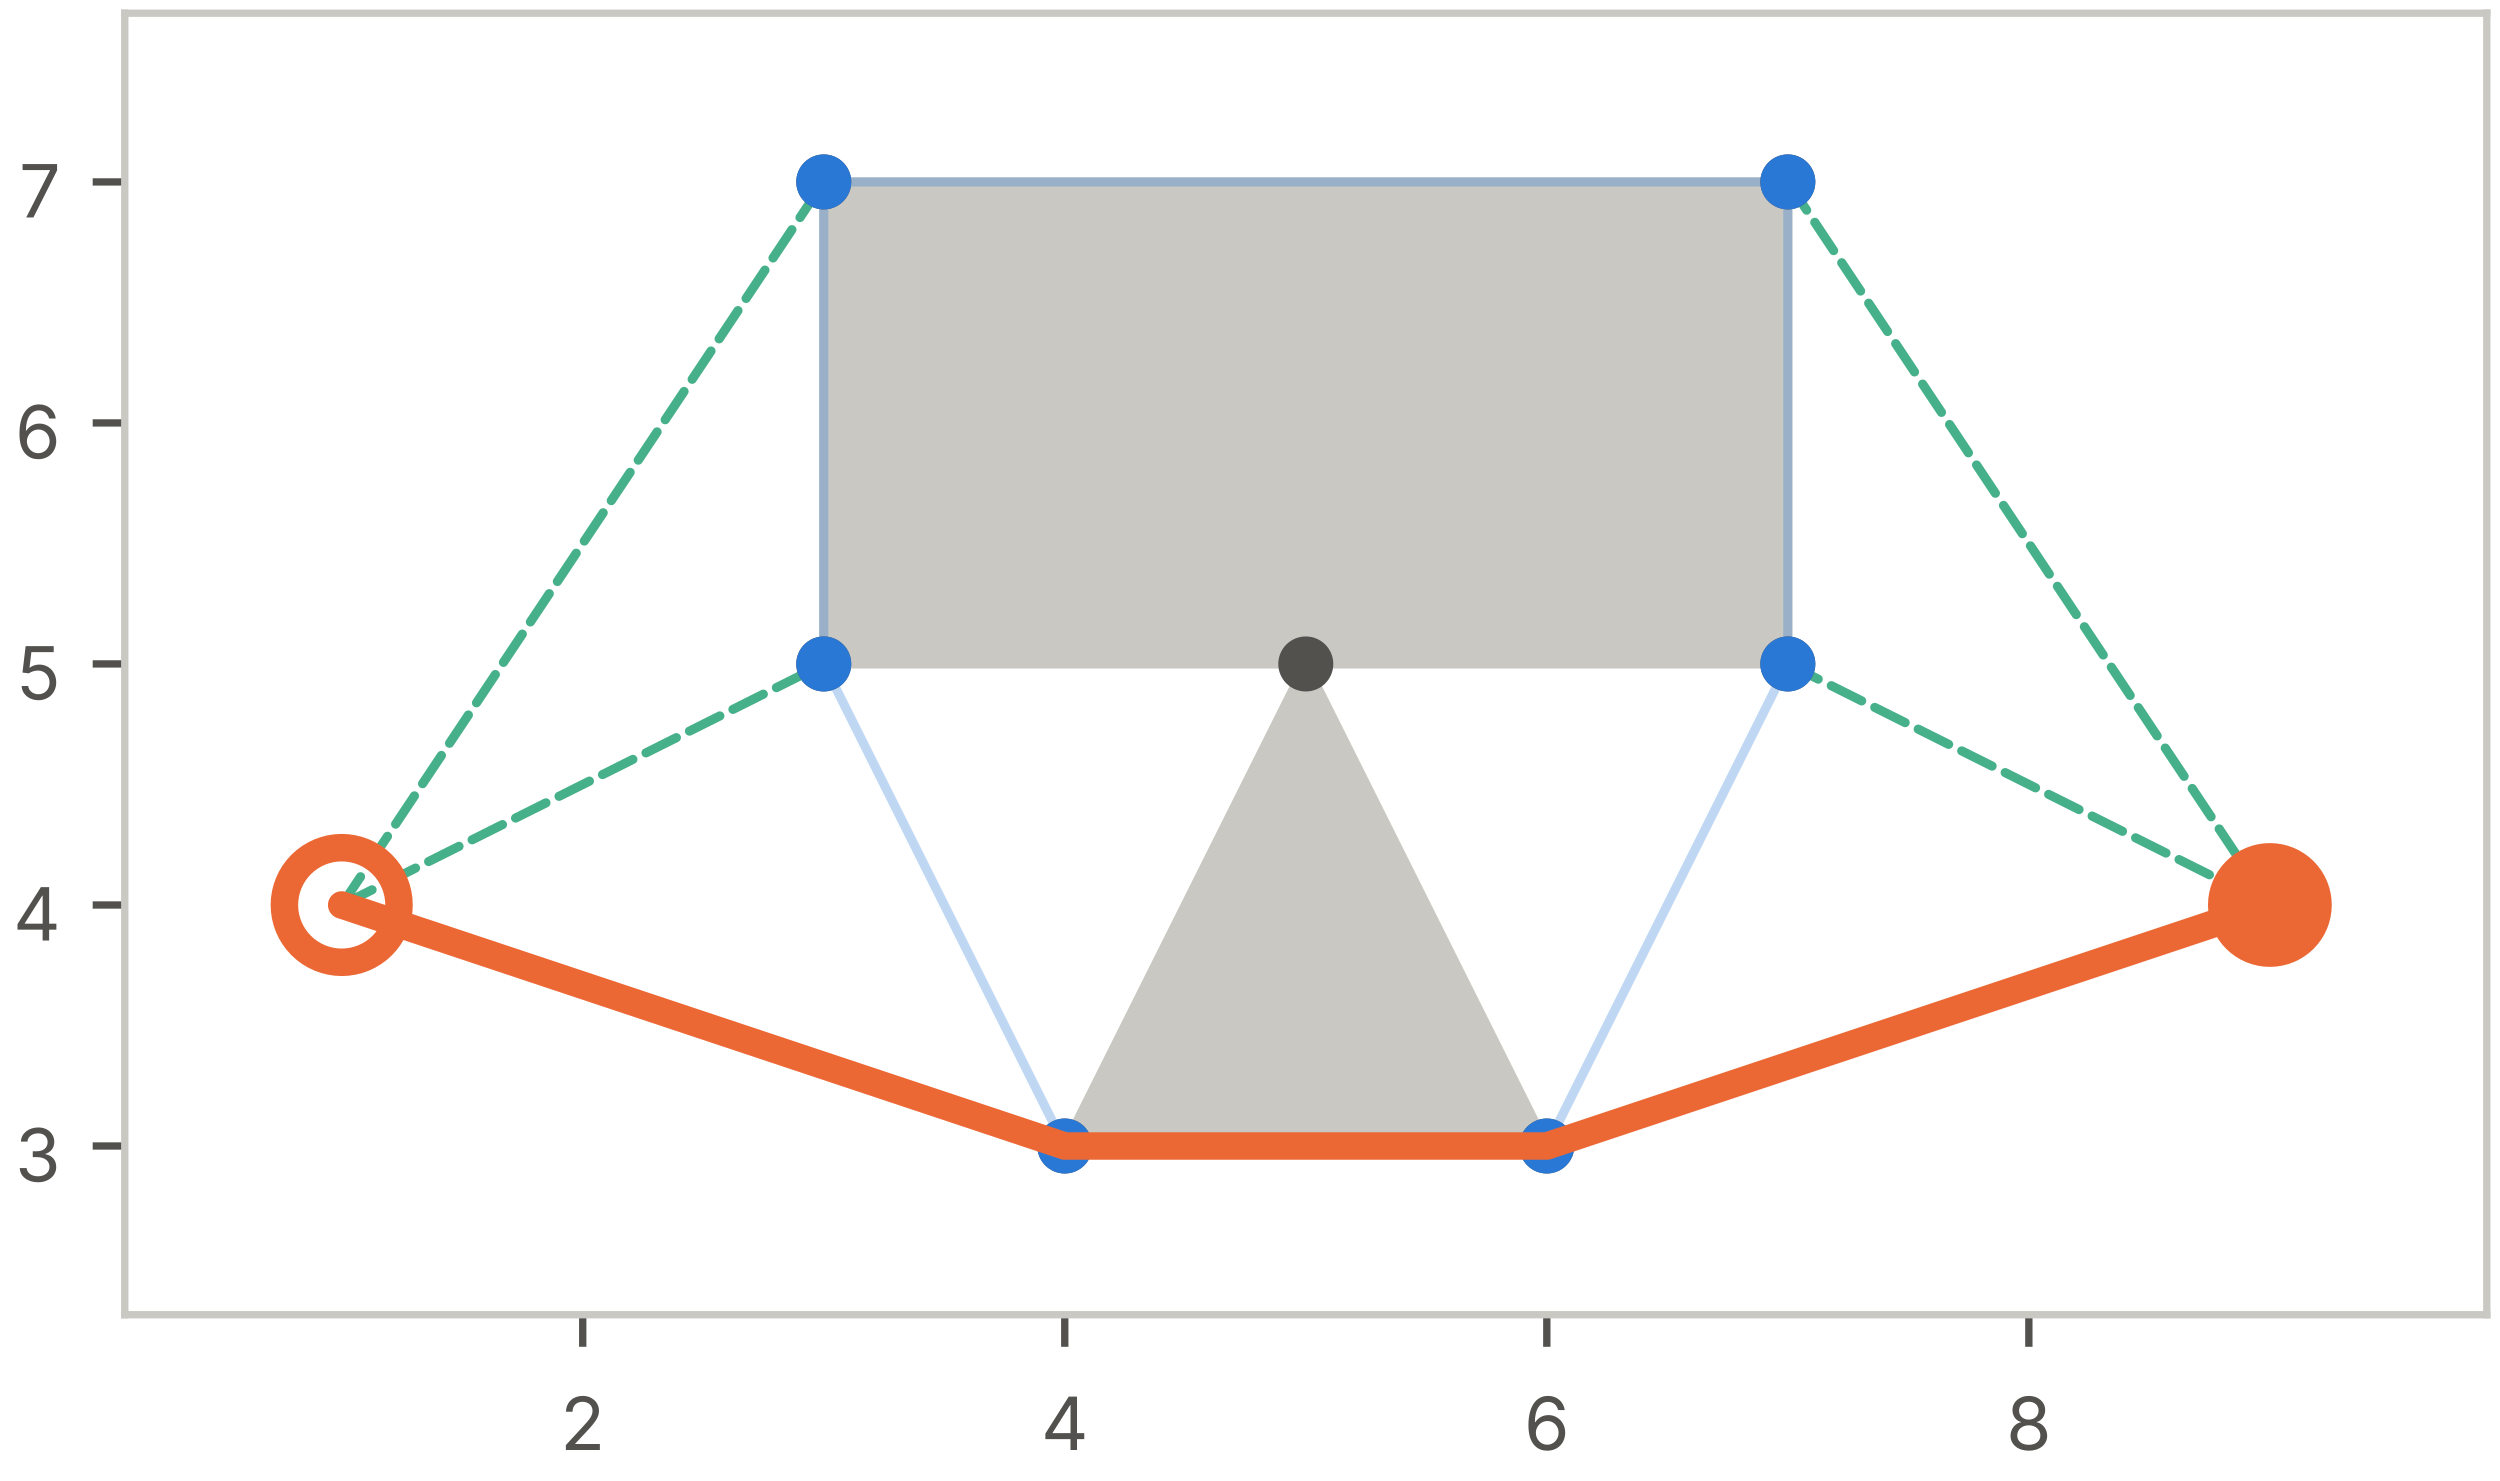
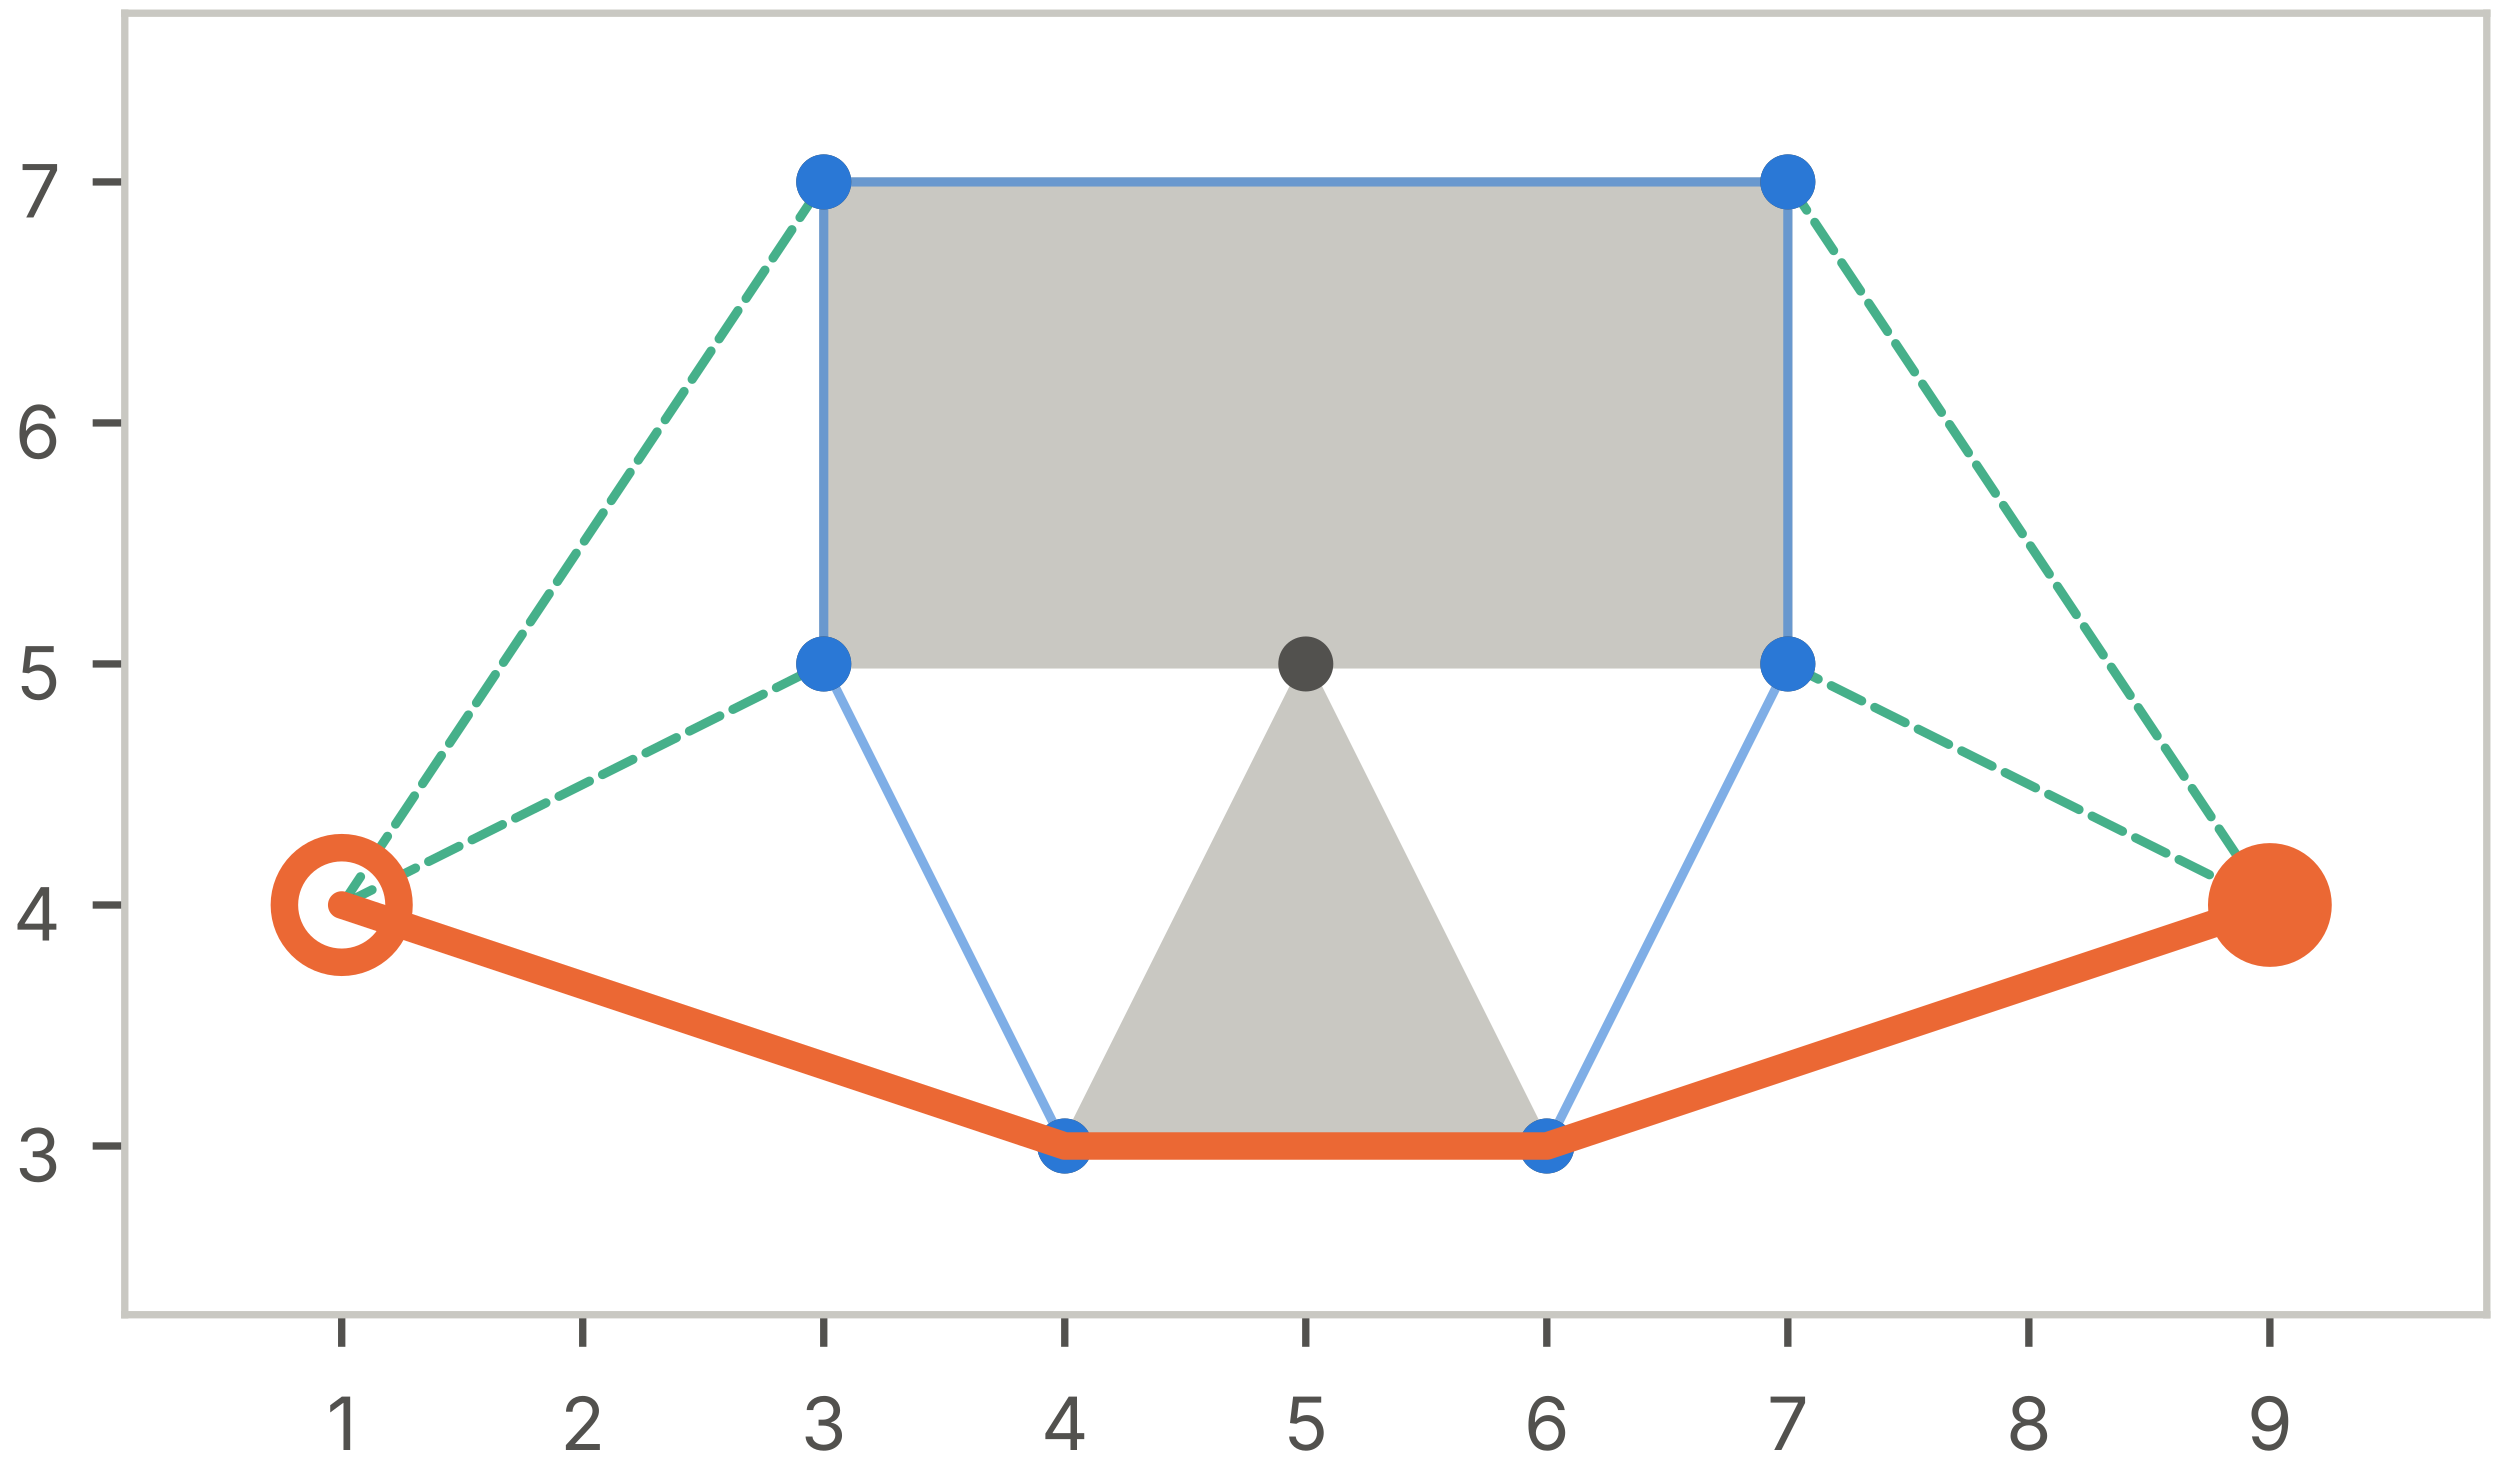
<svg xmlns="http://www.w3.org/2000/svg" xmlns:xlink="http://www.w3.org/1999/xlink" width="272.62pt" height="161.488pt" viewBox="0 0 272.62 161.488" version="1.1">
  <defs>
    <style type="text/css">*{stroke-linejoin: round; stroke-linecap: butt}</style>
  </defs>
  <g id="figure_1">
    <g id="patch_1">
      <path d="M 0 161.488 L 272.62 161.488 L 272.62 0 L 0 0 L 0 161.488 z " style="fill: none" />
    </g>
    <g id="axes_1">
      <g id="patch_2">
        <path d="M 13.607 143.368 L 271.18 143.368 L 271.18 1.44 L 13.607 1.44 L 13.607 143.368 z " style="fill: none" />
      </g>
      <g id="obstacles">
        <path d="M 89.828 72.404 L 89.828 19.838 L 194.96 19.838 L 194.96 72.404 z " clip-path="url(#p6e22ffd81f)" style="fill: #c9c8c2; stroke: #c9c8c2" />
        <path d="M 142.394 72.404 L 168.677 124.97 L 116.111 124.97 z " clip-path="url(#p6e22ffd81f)" style="fill: #c9c8c2; stroke: #c9c8c2" />
      </g>
      <g id="matplotlib.axis_1">
        <g id="xtick_1">
          <g id="line2d_1">
            <defs>
              <path id="m1887eb5eb2" d="M 0 0 L 0 3.5 " style="stroke: #52514e; stroke-width: 0.8" />
            </defs>
            <g>
-               <use xlink:href="#m1887eb5eb2" x="63.545" y="143.368" style="fill: #52514e; stroke: #52514e; stroke-width: 0.8" />
+               <use xlink:href="#m1887eb5eb2" x="37.262" y="143.368" style="fill: #52514e; stroke: #52514e; stroke-width: 0.8" />
            </g>
          </g>
          <g id="text_1">
-             <g style="fill: #52514e" transform="translate(61.10571 158.1179) scale(0.08 -0.08)">
-               <defs>
-                 <path id="Inter-Regular-541" d="M 481 0 L 3447 0 L 3447 522 L 1300 522 L 1300 559 L 2319 1644 C 3141 2519 3369 2916 3369 3419 C 3369 4147 2778 4719 1947 4719 C 1119 4719 494 4159 494 3334 L 1063 3334 C 1063 3859 1400 4203 1931 4203 C 2428 4203 2806 3900 2806 3413 C 2806 2984 2544 2666 2028 2106 L 481 428 L 481 0 z " transform="scale(0.015625)" />
-               </defs>
-               <use xlink:href="#Inter-Regular-541" />
+             <g style="fill: #52514e" transform="translate(35.63527 158.1179) scale(0.08 -0.08)">
+               <defs>
+                 <path id="Inter-Regular-540" d="M 2041 4656 L 1313 4656 L 300 3909 L 300 3272 L 1425 4106 L 1456 4106 L 1456 0 L 2041 0 L 2041 4656 z " transform="scale(0.015625)" />
+               </defs>
+               <use xlink:href="#Inter-Regular-540" />
            </g>
          </g>
        </g>
        <g id="xtick_2">
          <g id="line2d_2">
            <g>
-               <use xlink:href="#m1887eb5eb2" x="116.111" y="143.368" style="fill: #52514e; stroke: #52514e; stroke-width: 0.8" />
+               <use xlink:href="#m1887eb5eb2" x="63.545" y="143.368" style="fill: #52514e; stroke: #52514e; stroke-width: 0.8" />
            </g>
          </g>
          <g id="text_2">
-             <g style="fill: #52514e" transform="translate(113.5272 158.1179) scale(0.08 -0.08)">
-               <defs>
-                 <path id="Inter-Regular-544" d="M 375 947 L 2566 947 L 2566 0 L 3134 0 L 3134 947 L 3766 947 L 3766 1469 L 3134 1469 L 3134 4656 L 2413 4656 L 375 1431 L 375 947 z M 2569 1469 L 1009 1469 L 1009 1506 L 2531 3913 L 2569 3913 L 2569 1469 z " transform="scale(0.015625)" />
-               </defs>
-               <use xlink:href="#Inter-Regular-544" />
+             <g style="fill: #52514e" transform="translate(61.10571 158.1179) scale(0.08 -0.08)">
+               <defs>
+                 <path id="Inter-Regular-541" d="M 481 0 L 3447 0 L 3447 522 L 1300 522 L 1300 559 L 2319 1644 C 3141 2519 3369 2916 3369 3419 C 3369 4147 2778 4719 1947 4719 C 1119 4719 494 4159 494 3334 L 1063 3334 C 1063 3859 1400 4203 1931 4203 C 2428 4203 2806 3900 2806 3413 C 2806 2984 2544 2666 2028 2106 L 481 428 L 481 0 z " transform="scale(0.015625)" />
+               </defs>
+               <use xlink:href="#Inter-Regular-541" />
            </g>
          </g>
        </g>
        <g id="xtick_3">
          <g id="line2d_3">
            <g>
-               <use xlink:href="#m1887eb5eb2" x="168.677" y="143.368" style="fill: #52514e; stroke: #52514e; stroke-width: 0.8" />
+               <use xlink:href="#m1887eb5eb2" x="89.828" y="143.368" style="fill: #52514e; stroke: #52514e; stroke-width: 0.8" />
            </g>
          </g>
          <g id="text_3">
-             <g style="fill: #52514e" transform="translate(166.1962 158.1179) scale(0.08 -0.08)">
-               <defs>
-                 <path id="Inter-Regular-547" d="M 2019 -63 C 2969 -63 3588 634 3588 1503 C 3588 2403 2925 3044 2128 3044 C 1644 3044 1231 2813 981 2425 L 944 2425 C 944 3544 1375 4194 2091 4194 C 2575 4194 2866 3888 2969 3484 L 3550 3484 C 3438 4216 2872 4719 2091 4719 C 1034 4719 381 3788 381 2150 C 381 434 1241 -63 2019 -63 z M 2019 459 C 1447 459 1028 947 1028 1497 C 1028 2041 1469 2528 2034 2528 C 2597 2528 3013 2072 3013 1503 C 3013 922 2578 459 2019 459 z " transform="scale(0.015625)" />
-               </defs>
-               <use xlink:href="#Inter-Regular-547" />
+             <g style="fill: #52514e" transform="translate(87.3574 158.1179) scale(0.08 -0.08)">
+               <defs>
+                 <path id="Inter-Regular-543" d="M 1984 -63 C 2897 -63 3572 503 3572 1266 C 3572 1853 3225 2284 2631 2381 L 2631 2419 C 3106 2559 3403 2944 3403 3469 C 3403 4131 2872 4719 2003 4719 C 1184 4719 516 4216 491 3484 L 1063 3484 C 1081 3938 1516 4203 1991 4203 C 2497 4203 2822 3900 2822 3438 C 2822 2956 2447 2644 1903 2644 L 1525 2644 L 1525 2128 L 1903 2128 C 2594 2128 2984 1775 2984 1272 C 2984 788 2559 459 1975 459 C 1444 459 1025 731 991 1175 L 391 1175 C 422 438 1072 -63 1984 -63 z " transform="scale(0.015625)" />
+               </defs>
+               <use xlink:href="#Inter-Regular-543" />
            </g>
          </g>
        </g>
        <g id="xtick_4">
          <g id="line2d_4">
            <g>
+               <use xlink:href="#m1887eb5eb2" x="116.111" y="143.368" style="fill: #52514e; stroke: #52514e; stroke-width: 0.8" />
+             </g>
+           </g>
+           <g id="text_4">
+             <g style="fill: #52514e" transform="translate(113.5272 158.1179) scale(0.08 -0.08)">
+               <defs>
+                 <path id="Inter-Regular-544" d="M 375 947 L 2566 947 L 2566 0 L 3134 0 L 3134 947 L 3766 947 L 3766 1469 L 3134 1469 L 3134 4656 L 2413 4656 L 375 1431 L 375 947 z M 2569 1469 L 1009 1469 L 1009 1506 L 2531 3913 L 2569 3913 L 2569 1469 z " transform="scale(0.015625)" />
+               </defs>
+               <use xlink:href="#Inter-Regular-544" />
+             </g>
+           </g>
+         </g>
+         <g id="xtick_5">
+           <g id="line2d_5">
+             <g>
+               <use xlink:href="#m1887eb5eb2" x="142.394" y="143.368" style="fill: #52514e; stroke: #52514e; stroke-width: 0.8" />
+             </g>
+           </g>
+           <g id="text_5">
+             <g style="fill: #52514e" transform="translate(139.962 158.1179) scale(0.08 -0.08)">
+               <defs>
+                 <path id="Inter-Regular-545" d="M 1956 -63 C 2853 -63 3509 594 3509 1488 C 3509 2388 2881 3047 2028 3047 C 1706 3047 1397 2934 1206 2775 L 1181 2775 L 1341 4134 L 3291 4134 L 3291 4656 L 841 4656 L 566 2350 L 1122 2281 C 1306 2422 1631 2525 1919 2525 C 2503 2525 2928 2078 2928 1478 C 2928 888 2519 459 1956 459 C 1488 459 1106 759 1069 1175 L 494 1175 C 525 463 1138 -63 1956 -63 z " transform="scale(0.015625)" />
+               </defs>
+               <use xlink:href="#Inter-Regular-545" />
+             </g>
+           </g>
+         </g>
+         <g id="xtick_6">
+           <g id="line2d_6">
+             <g>
+               <use xlink:href="#m1887eb5eb2" x="168.677" y="143.368" style="fill: #52514e; stroke: #52514e; stroke-width: 0.8" />
+             </g>
+           </g>
+           <g id="text_6">
+             <g style="fill: #52514e" transform="translate(166.1962 158.1179) scale(0.08 -0.08)">
+               <defs>
+                 <path id="Inter-Regular-547" d="M 2019 -63 C 2969 -63 3588 634 3588 1503 C 3588 2403 2925 3044 2128 3044 C 1644 3044 1231 2813 981 2425 L 944 2425 C 944 3544 1375 4194 2091 4194 C 2575 4194 2866 3888 2969 3484 L 3550 3484 C 3438 4216 2872 4719 2091 4719 C 1034 4719 381 3788 381 2150 C 381 434 1241 -63 2019 -63 z M 2019 459 C 1447 459 1028 947 1028 1497 C 1028 2041 1469 2528 2034 2528 C 2597 2528 3013 2072 3013 1503 C 3013 922 2578 459 2019 459 z " transform="scale(0.015625)" />
+               </defs>
+               <use xlink:href="#Inter-Regular-547" />
+             </g>
+           </g>
+         </g>
+         <g id="xtick_7">
+           <g id="line2d_7">
+             <g>
+               <use xlink:href="#m1887eb5eb2" x="194.96" y="143.368" style="fill: #52514e; stroke: #52514e; stroke-width: 0.8" />
+             </g>
+           </g>
+           <g id="text_7">
+             <g style="fill: #52514e" transform="translate(192.696 158.1179) scale(0.08 -0.08)">
+               <defs>
+                 <path id="Inter-Regular-548" d="M 625 0 L 1250 0 L 3316 4103 L 3316 4656 L 306 4656 L 306 4134 L 2694 4134 L 2694 4097 L 625 0 z " transform="scale(0.015625)" />
+               </defs>
+               <use xlink:href="#Inter-Regular-548" />
+             </g>
+           </g>
+         </g>
+         <g id="xtick_8">
+           <g id="line2d_8">
+             <g>
              <use xlink:href="#m1887eb5eb2" x="221.243" y="143.368" style="fill: #52514e; stroke: #52514e; stroke-width: 0.8" />
            </g>
          </g>
-           <g id="text_4">
+           <g id="text_8">
            <g style="fill: #52514e" transform="translate(218.7683 158.1179) scale(0.08 -0.08)">
              <defs>
                <path id="Inter-Regular-549" d="M 1978 -63 C 2916 -63 3578 478 3578 1238 C 3578 1825 3175 2325 2669 2419 L 2669 2444 C 3109 2559 3403 2988 3403 3481 C 3403 4191 2794 4719 1978 4719 C 1150 4719 550 4191 550 3481 C 550 2988 838 2559 1291 2444 L 1291 2419 C 769 2325 381 1825 381 1238 C 381 478 1031 -63 1978 -63 z M 1978 453 C 1350 453 966 775 966 1269 C 966 1784 1391 2153 1978 2153 C 2553 2153 2984 1784 2984 1269 C 2984 775 2594 453 1978 453 z M 1978 2650 C 1475 2650 1125 2966 1125 3438 C 1125 3903 1463 4206 1978 4206 C 2484 4206 2828 3903 2828 3438 C 2828 2966 2469 2650 1978 2650 z " transform="scale(0.015625)" />
              </defs>
              <use xlink:href="#Inter-Regular-549" />
+             </g>
+           </g>
+         </g>
+         <g id="xtick_9">
+           <g id="line2d_9">
+             <g>
+               <use xlink:href="#m1887eb5eb2" x="247.526" y="143.368" style="fill: #52514e; stroke: #52514e; stroke-width: 0.8" />
+             </g>
+           </g>
+           <g id="text_9">
+             <g style="fill: #52514e" transform="translate(245.045 158.1179) scale(0.08 -0.08)">
+               <defs>
+                 <path id="Inter-Regular-54a" d="M 1884 -63 C 2938 -63 3588 866 3588 2513 C 3588 4225 2728 4706 1963 4719 C 1006 4734 381 4025 381 3156 C 381 2259 1044 1616 1847 1616 C 2334 1616 2744 1856 2994 2238 L 3031 2238 C 3031 1109 2594 463 1884 463 C 1394 463 1103 772 1006 1184 L 419 1184 C 528 441 1094 -63 1884 -63 z M 1934 2134 C 1372 2134 963 2588 963 3159 C 963 3734 1391 4197 1953 4197 C 2525 4197 2947 3706 2947 3172 C 2947 2625 2500 2134 1934 2134 z " transform="scale(0.015625)" />
+               </defs>
+               <use xlink:href="#Inter-Regular-54a" />
            </g>
          </g>
        </g>
      </g>
      <g id="matplotlib.axis_2">
        <g id="ytick_1">
-           <g id="line2d_5">
+           <g id="line2d_10">
            <defs>
              <path id="m7041d16431" d="M 0 0 L -3.5 0 " style="stroke: #52514e; stroke-width: 0.8" />
            </defs>
            <g>
              <use xlink:href="#m7041d16431" x="13.607" y="124.97" style="fill: #52514e; stroke: #52514e; stroke-width: 0.8" />
            </g>
          </g>
-           <g id="text_5">
+           <g id="text_10">
            <g style="fill: #52514e" transform="translate(1.66625 128.8448) scale(0.08 -0.08)">
-               <defs>
-                 <path id="Inter-Regular-543" d="M 1984 -63 C 2897 -63 3572 503 3572 1266 C 3572 1853 3225 2284 2631 2381 L 2631 2419 C 3106 2559 3403 2944 3403 3469 C 3403 4131 2872 4719 2003 4719 C 1184 4719 516 4216 491 3484 L 1063 3484 C 1081 3938 1516 4203 1991 4203 C 2497 4203 2822 3900 2822 3438 C 2822 2956 2447 2644 1903 2644 L 1525 2644 L 1525 2128 L 1903 2128 C 2594 2128 2984 1775 2984 1272 C 2984 788 2559 459 1975 459 C 1444 459 1025 731 991 1175 L 391 1175 C 422 438 1072 -63 1984 -63 z " transform="scale(0.015625)" />
-               </defs>
              <use xlink:href="#Inter-Regular-543" />
            </g>
          </g>
        </g>
        <g id="ytick_2">
-           <g id="line2d_6">
+           <g id="line2d_11">
            <g>
              <use xlink:href="#m7041d16431" x="13.607" y="98.687" style="fill: #52514e; stroke: #52514e; stroke-width: 0.8" />
            </g>
          </g>
-           <g id="text_6">
+           <g id="text_11">
            <g style="fill: #52514e" transform="translate(1.44 102.5619) scale(0.08 -0.08)">
              <use xlink:href="#Inter-Regular-544" />
            </g>
          </g>
        </g>
        <g id="ytick_3">
-           <g id="line2d_7">
+           <g id="line2d_12">
            <g>
              <use xlink:href="#m7041d16431" x="13.607" y="72.404" style="fill: #52514e; stroke: #52514e; stroke-width: 0.8" />
            </g>
          </g>
-           <g id="text_7">
+           <g id="text_12">
            <g style="fill: #52514e" transform="translate(1.74375 76.27894) scale(0.08 -0.08)">
-               <defs>
-                 <path id="Inter-Regular-545" d="M 1956 -63 C 2853 -63 3509 594 3509 1488 C 3509 2388 2881 3047 2028 3047 C 1706 3047 1397 2934 1206 2775 L 1181 2775 L 1341 4134 L 3291 4134 L 3291 4656 L 841 4656 L 566 2350 L 1122 2281 C 1306 2422 1631 2525 1919 2525 C 2503 2525 2928 2078 2928 1478 C 2928 888 2519 459 1956 459 C 1488 459 1106 759 1069 1175 L 494 1175 C 525 463 1138 -63 1956 -63 z " transform="scale(0.015625)" />
-               </defs>
              <use xlink:href="#Inter-Regular-545" />
            </g>
          </g>
        </g>
        <g id="ytick_4">
-           <g id="line2d_8">
+           <g id="line2d_13">
            <g>
              <use xlink:href="#m7041d16431" x="13.607" y="46.121" style="fill: #52514e; stroke: #52514e; stroke-width: 0.8" />
            </g>
          </g>
-           <g id="text_8">
+           <g id="text_13">
            <g style="fill: #52514e" transform="translate(1.64625 49.996) scale(0.08 -0.08)">
              <use xlink:href="#Inter-Regular-547" />
            </g>
          </g>
        </g>
        <g id="ytick_5">
-           <g id="line2d_9">
+           <g id="line2d_14">
            <g>
              <use xlink:href="#m7041d16431" x="13.607" y="19.838" style="fill: #52514e; stroke: #52514e; stroke-width: 0.8" />
            </g>
          </g>
-           <g id="text_9">
+           <g id="text_14">
            <g style="fill: #52514e" transform="translate(2.08 23.71306) scale(0.08 -0.08)">
-               <defs>
-                 <path id="Inter-Regular-548" d="M 625 0 L 1250 0 L 3316 4103 L 3316 4656 L 306 4656 L 306 4134 L 2694 4134 L 2694 4097 L 625 0 z " transform="scale(0.015625)" />
-               </defs>
              <use xlink:href="#Inter-Regular-548" />
            </g>
          </g>
        </g>
      </g>
      <g id="visibility-graph">
-         <path d="M 89.828 72.404 L 89.828 19.838 " clip-path="url(#p6e22ffd81f)" style="fill: none; stroke: #2a78d6; stroke-opacity: 0.3; stroke-linecap: round" />
-         <path d="M 89.828 72.404 L 116.111 124.97 " clip-path="url(#p6e22ffd81f)" style="fill: none; stroke: #2a78d6; stroke-opacity: 0.3; stroke-linecap: round" />
-         <path d="M 89.828 19.838 L 194.96 19.838 " clip-path="url(#p6e22ffd81f)" style="fill: none; stroke: #2a78d6; stroke-opacity: 0.3; stroke-linecap: round" />
-         <path d="M 194.96 19.838 L 194.96 72.404 " clip-path="url(#p6e22ffd81f)" style="fill: none; stroke: #2a78d6; stroke-opacity: 0.3; stroke-linecap: round" />
-         <path d="M 194.96 72.404 L 168.677 124.97 " clip-path="url(#p6e22ffd81f)" style="fill: none; stroke: #2a78d6; stroke-opacity: 0.3; stroke-linecap: round" />
-         <path d="M 168.677 124.97 L 116.111 124.97 " clip-path="url(#p6e22ffd81f)" style="fill: none; stroke: #2a78d6; stroke-opacity: 0.3; stroke-linecap: round" />
+         <path d="M 89.828 72.404 L 89.828 19.838 " clip-path="url(#p6e22ffd81f)" style="fill: none; stroke: #2a78d6; stroke-opacity: 0.6; stroke-linecap: round" />
+         <path d="M 89.828 72.404 L 116.111 124.97 " clip-path="url(#p6e22ffd81f)" style="fill: none; stroke: #2a78d6; stroke-opacity: 0.6; stroke-linecap: round" />
+         <path d="M 89.828 19.838 L 194.96 19.838 " clip-path="url(#p6e22ffd81f)" style="fill: none; stroke: #2a78d6; stroke-opacity: 0.6; stroke-linecap: round" />
+         <path d="M 194.96 19.838 L 194.96 72.404 " clip-path="url(#p6e22ffd81f)" style="fill: none; stroke: #2a78d6; stroke-opacity: 0.6; stroke-linecap: round" />
+         <path d="M 194.96 72.404 L 168.677 124.97 " clip-path="url(#p6e22ffd81f)" style="fill: none; stroke: #2a78d6; stroke-opacity: 0.6; stroke-linecap: round" />
+         <path d="M 168.677 124.97 L 116.111 124.97 " clip-path="url(#p6e22ffd81f)" style="fill: none; stroke: #2a78d6; stroke-opacity: 0.6; stroke-linecap: round" />
      </g>
      <g id="query-edges">
        <path d="M 194.96 19.838 L 247.526 98.687 " clip-path="url(#p6e22ffd81f)" style="fill: none; stroke-dasharray: 3.7,1.6; stroke-dashoffset: 0; stroke: #189c6d; stroke-opacity: 0.8; stroke-linecap: round" />
        <path d="M 194.96 72.404 L 247.526 98.687 " clip-path="url(#p6e22ffd81f)" style="fill: none; stroke-dasharray: 3.7,1.6; stroke-dashoffset: 0; stroke: #189c6d; stroke-opacity: 0.8; stroke-linecap: round" />
        <path d="M 168.677 124.97 L 247.526 98.687 " clip-path="url(#p6e22ffd81f)" style="fill: none; stroke-dasharray: 3.7,1.6; stroke-dashoffset: 0; stroke: #189c6d; stroke-opacity: 0.8; stroke-linecap: round" />
        <path d="M 37.262 98.687 L 89.828 72.404 " clip-path="url(#p6e22ffd81f)" style="fill: none; stroke-dasharray: 3.7,1.6; stroke-dashoffset: 0; stroke: #189c6d; stroke-opacity: 0.8; stroke-linecap: round" />
        <path d="M 37.262 98.687 L 89.828 19.838 " clip-path="url(#p6e22ffd81f)" style="fill: none; stroke-dasharray: 3.7,1.6; stroke-dashoffset: 0; stroke: #189c6d; stroke-opacity: 0.8; stroke-linecap: round" />
        <path d="M 37.262 98.687 L 116.111 124.97 " clip-path="url(#p6e22ffd81f)" style="fill: none; stroke-dasharray: 3.7,1.6; stroke-dashoffset: 0; stroke: #189c6d; stroke-opacity: 0.8; stroke-linecap: round" />
      </g>
      <g id="patch_3">
        <path d="M 13.607 143.368 L 13.607 1.44 " style="fill: none; stroke: #c9c8c2; stroke-width: 0.8; stroke-linejoin: miter; stroke-linecap: square" />
      </g>
      <g id="patch_4">
        <path d="M 271.18 143.368 L 271.18 1.44 " style="fill: none; stroke: #c9c8c2; stroke-width: 0.8; stroke-linejoin: miter; stroke-linecap: square" />
      </g>
      <g id="patch_5">
        <path d="M 13.607 143.368 L 271.18 143.368 " style="fill: none; stroke: #c9c8c2; stroke-width: 0.8; stroke-linejoin: miter; stroke-linecap: square" />
      </g>
      <g id="patch_6">
        <path d="M 13.607 1.44 L 271.18 1.44 " style="fill: none; stroke: #c9c8c2; stroke-width: 0.8; stroke-linejoin: miter; stroke-linecap: square" />
      </g>
      <g id="vertices">
        <defs>
          <path id="mb3d06425f8" d="M 0 2.5 C 0.663 2.5 1.299 2.237 1.768 1.768 C 2.237 1.299 2.5 0.663 2.5 0 C 2.5 -0.663 2.237 -1.299 1.768 -1.768 C 1.299 -2.237 0.663 -2.5 0 -2.5 C -0.663 -2.5 -1.299 -2.237 -1.768 -1.768 C -2.237 -1.299 -2.5 -0.663 -2.5 0 C -2.5 0.663 -2.237 1.299 -1.768 1.768 C -1.299 2.237 -0.663 2.5 0 2.5 z " style="stroke: #52514e" />
        </defs>
        <g clip-path="url(#p6e22ffd81f)">
          <use xlink:href="#mb3d06425f8" x="89.828" y="72.404" style="fill: #52514e; stroke: #52514e" />
          <use xlink:href="#mb3d06425f8" x="89.828" y="19.838" style="fill: #52514e; stroke: #52514e" />
          <use xlink:href="#mb3d06425f8" x="194.96" y="19.838" style="fill: #52514e; stroke: #52514e" />
          <use xlink:href="#mb3d06425f8" x="194.96" y="72.404" style="fill: #52514e; stroke: #52514e" />
          <use xlink:href="#mb3d06425f8" x="142.394" y="72.404" style="fill: #52514e; stroke: #52514e" />
          <use xlink:href="#mb3d06425f8" x="168.677" y="124.97" style="fill: #52514e; stroke: #52514e" />
          <use xlink:href="#mb3d06425f8" x="116.111" y="124.97" style="fill: #52514e; stroke: #52514e" />
        </g>
      </g>
      <g id="extremities">
        <defs>
          <path id="m255a2caa47" d="M 0 2.5 C 0.663 2.5 1.299 2.237 1.768 1.768 C 2.237 1.299 2.5 0.663 2.5 0 C 2.5 -0.663 2.237 -1.299 1.768 -1.768 C 1.299 -2.237 0.663 -2.5 0 -2.5 C -0.663 -2.5 -1.299 -2.237 -1.768 -1.768 C -2.237 -1.299 -2.5 -0.663 -2.5 0 C -2.5 0.663 -2.237 1.299 -1.768 1.768 C -1.299 2.237 -0.663 2.5 0 2.5 z " style="stroke: #2a78d6" />
        </defs>
        <g clip-path="url(#p6e22ffd81f)">
          <use xlink:href="#m255a2caa47" x="89.828" y="72.404" style="fill: #2a78d6; stroke: #2a78d6" />
          <use xlink:href="#m255a2caa47" x="89.828" y="19.838" style="fill: #2a78d6; stroke: #2a78d6" />
          <use xlink:href="#m255a2caa47" x="194.96" y="19.838" style="fill: #2a78d6; stroke: #2a78d6" />
          <use xlink:href="#m255a2caa47" x="194.96" y="72.404" style="fill: #2a78d6; stroke: #2a78d6" />
          <use xlink:href="#m255a2caa47" x="168.677" y="124.97" style="fill: #2a78d6; stroke: #2a78d6" />
          <use xlink:href="#m255a2caa47" x="116.111" y="124.97" style="fill: #2a78d6; stroke: #2a78d6" />
        </g>
      </g>
      <g id="path">
        <path d="M 37.262 98.687 L 116.111 124.97 L 168.677 124.97 L 247.526 98.687 " clip-path="url(#p6e22ffd81f)" style="fill: none; stroke: #eb6834; stroke-width: 3; stroke-linecap: round" />
      </g>
      <g id="start">
        <path d="M 37.262 104.937 C 38.92 104.937 40.51 104.278 41.682 103.106 C 42.854 101.934 43.512 100.344 43.512 98.687 C 43.512 97.029 42.854 95.439 41.682 94.267 C 40.51 93.095 38.92 92.437 37.262 92.437 C 35.605 92.437 34.015 93.095 32.843 94.267 C 31.671 95.439 31.012 97.029 31.012 98.687 C 31.012 100.344 31.671 101.934 32.843 103.106 C 34.015 104.278 35.605 104.937 37.262 104.937 L 37.262 104.937 z " clip-path="url(#p6e22ffd81f)" style="fill: none; stroke: #eb6834; stroke-width: 3" />
      </g>
      <g id="goal">
        <defs>
          <path id="m350cb59383" d="M 0 6.25 C 1.658 6.25 3.247 5.591 4.419 4.419 C 5.591 3.247 6.25 1.658 6.25 0 C 6.25 -1.658 5.591 -3.247 4.419 -4.419 C 3.247 -5.591 1.658 -6.25 0 -6.25 C -1.658 -6.25 -3.247 -5.591 -4.419 -4.419 C -5.591 -3.247 -6.25 -1.658 -6.25 0 C -6.25 1.658 -5.591 3.247 -4.419 4.419 C -3.247 5.591 -1.658 6.25 0 6.25 z " style="stroke: #eb6834" />
        </defs>
        <g clip-path="url(#p6e22ffd81f)">
          <use xlink:href="#m350cb59383" x="247.526" y="98.687" style="fill: #eb6834; stroke: #eb6834" />
        </g>
      </g>
    </g>
  </g>
  <defs>
    <clipPath id="p6e22ffd81f">
      <rect x="13.607" y="1.44" width="257.573" height="141.928" />
    </clipPath>
  </defs>
</svg>
